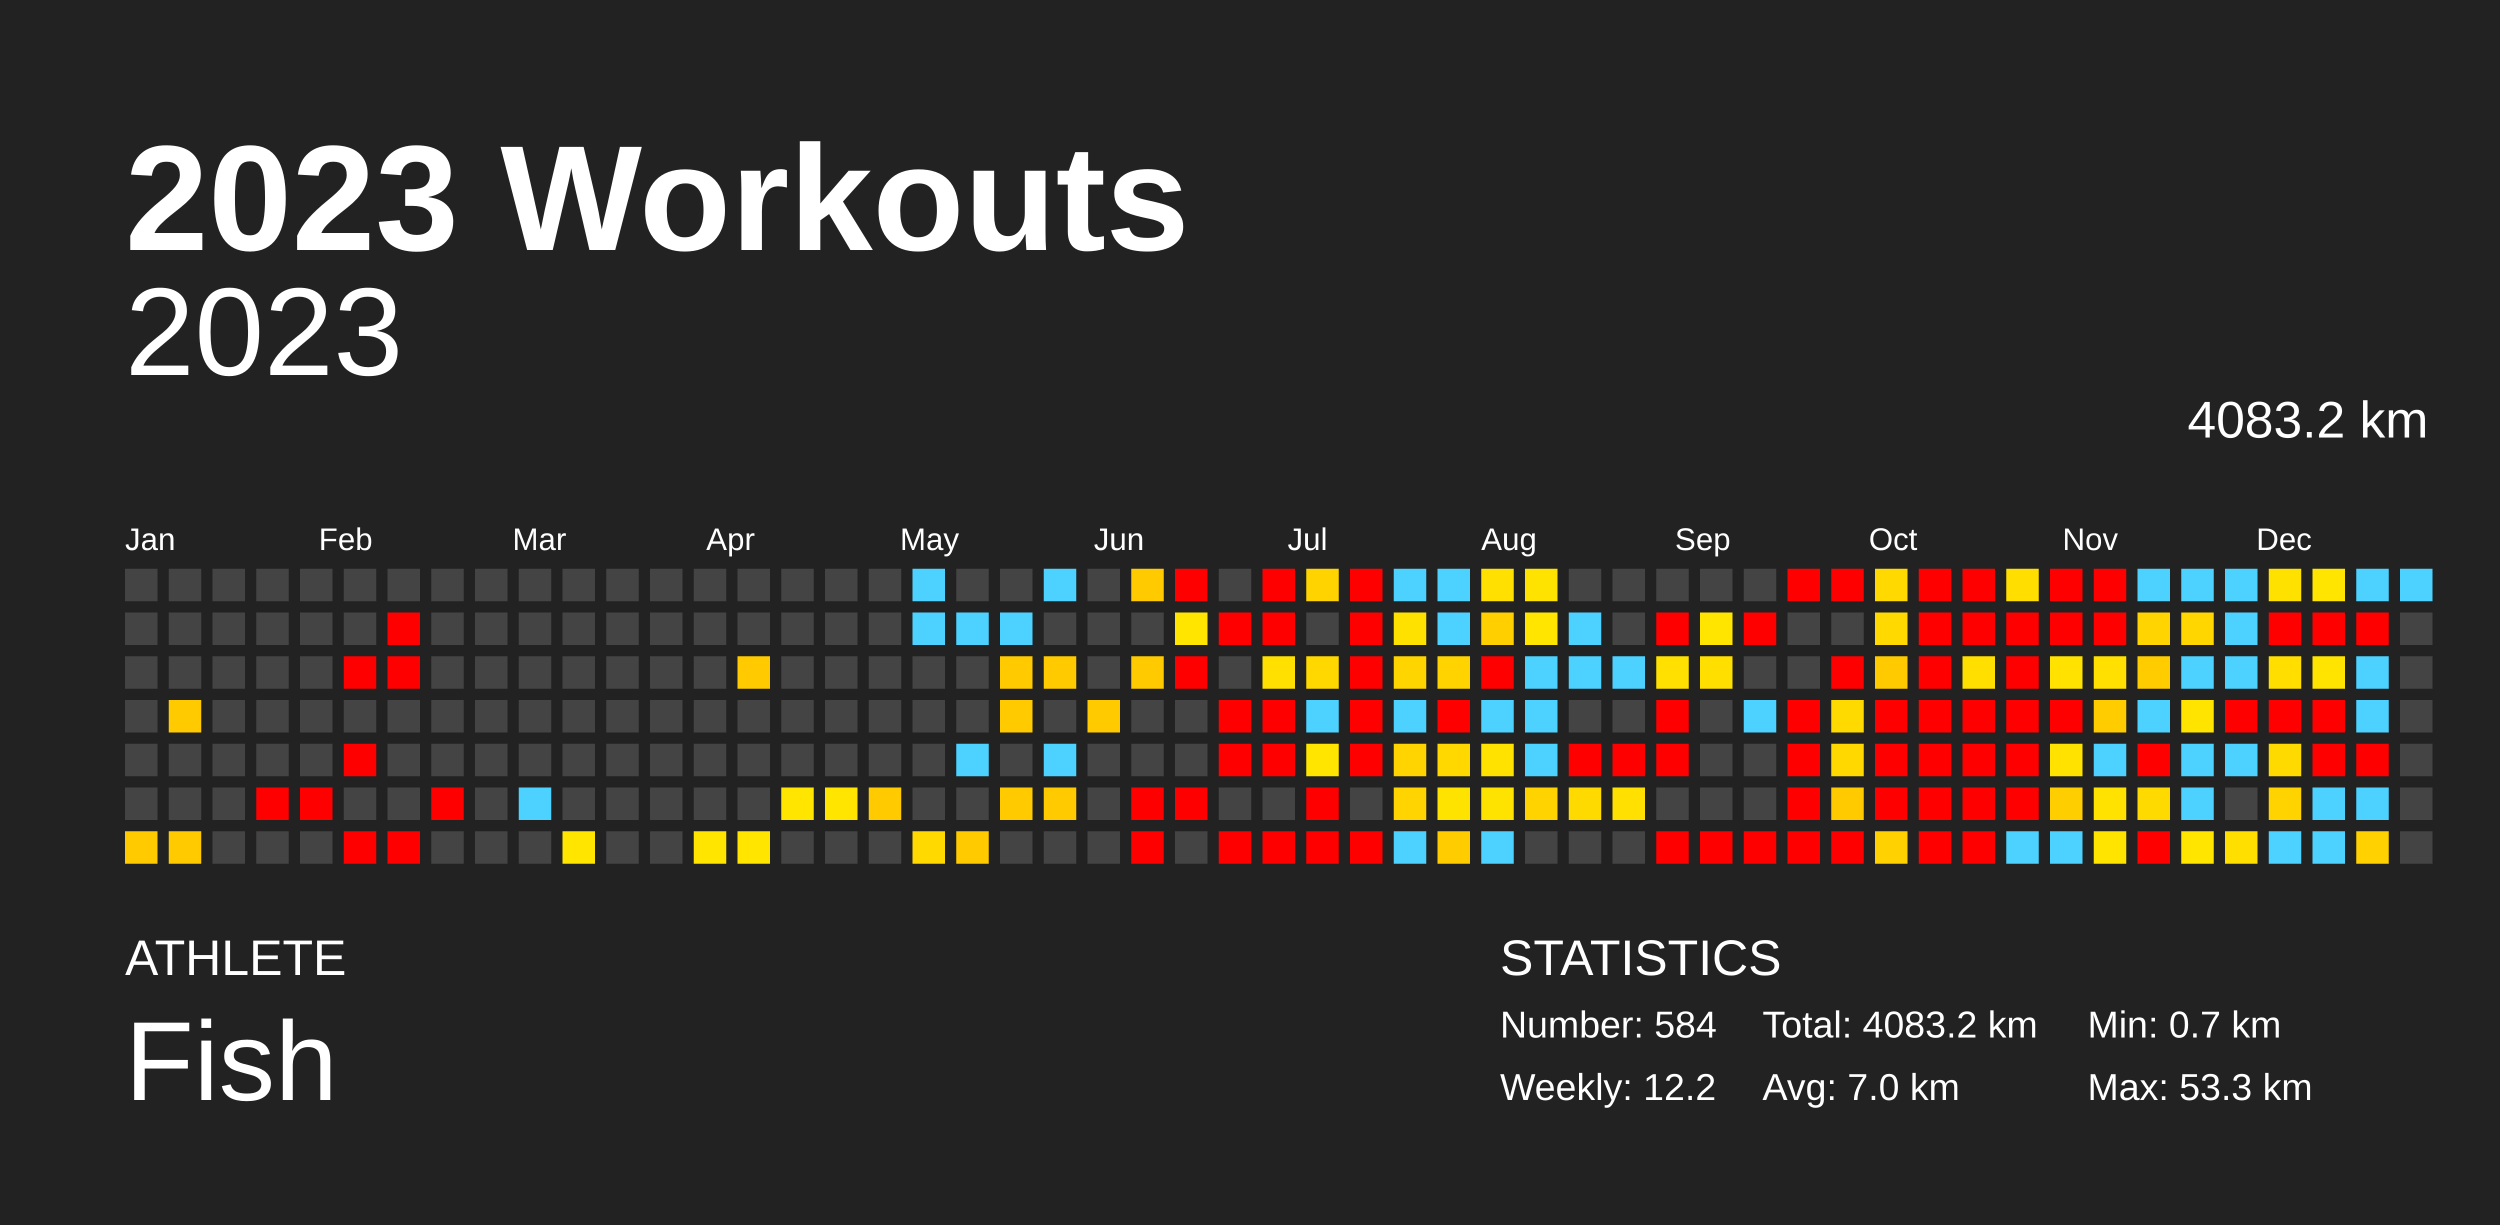
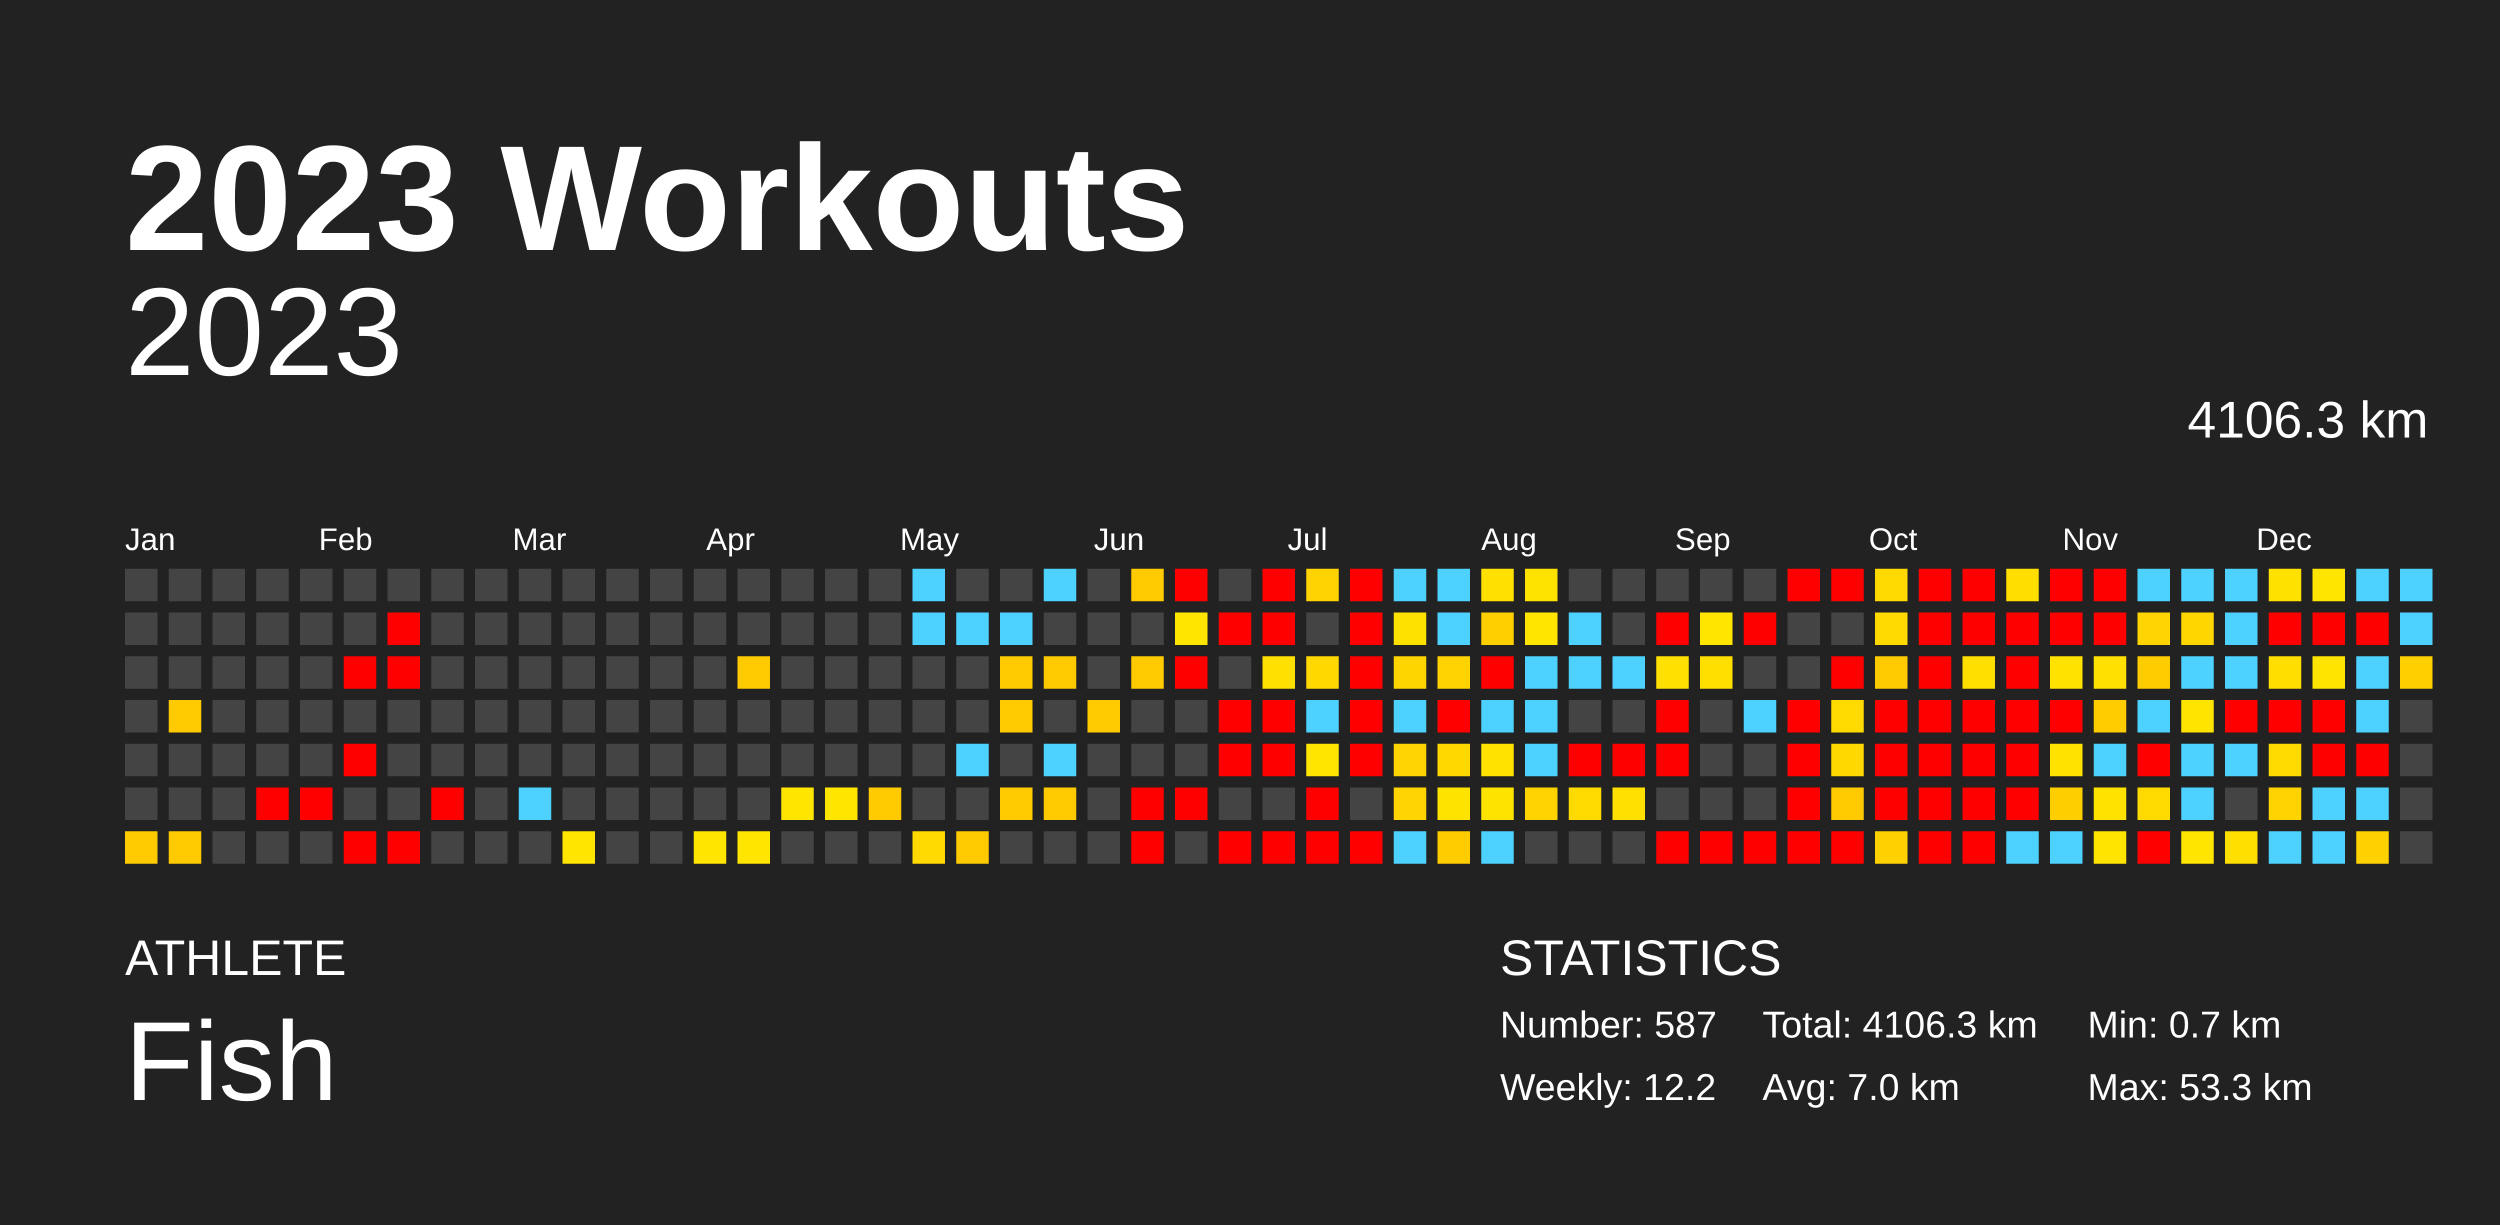
<svg xmlns="http://www.w3.org/2000/svg" baseProfile="full" height="98mm" version="1.1" viewBox="0,0,200,98" width="200mm">
  <defs />
  <rect fill="#222222" height="98" width="200" x="0" y="0" />
  <text fill="#FFFFFF" style="font-size:12px; font-family:Arial; font-weight:bold;" x="10" y="20">2023 Workouts</text>
  <text fill="#FFFFFF" style="font-size:4px; font-family:Arial" x="10" y="78">ATHLETE</text>
  <text fill="#FFFFFF" style="font-size:9px; font-family:Arial" x="10" y="88">Fish</text>
  <text fill="#FFFFFF" style="font-size:4px; font-family:Arial" x="120" y="78">STATISTICS</text>
-   <text fill="#FFFFFF" style="font-size:3px; font-family:Arial" x="120" y="83">Number: 584</text>
+   <text fill="#FFFFFF" style="font-size:3px; font-family:Arial" x="120" y="83">Number: 587</text>
  <text fill="#FFFFFF" style="font-size:3px; font-family:Arial" x="120" y="88">Weekly: 12.2</text>
-   <text fill="#FFFFFF" style="font-size:3px; font-family:Arial" x="141" y="83">Total: 4083.2 km</text>
+   <text fill="#FFFFFF" style="font-size:3px; font-family:Arial" x="141" y="83">Total: 4106.3 km</text>
  <text fill="#FFFFFF" style="font-size:3px; font-family:Arial" x="141" y="88">Avg: 7.0 km</text>
  <text fill="#FFFFFF" style="font-size:3px; font-family:Arial" x="167" y="83">Min: 0.7 km</text>
  <text fill="#FFFFFF" style="font-size:3px; font-family:Arial" x="167" y="88">Max: 53.3 km</text>
  <text alignment-baseline="hanging" fill="#FFFFFF" style="font-size:10.0px; font-family:Arial;" x="10" y="30">2023</text>
-   <text alignment-baseline="hanging" fill="#FFFFFF" style="font-size:4.125px; font-family:Arial;" x="175" y="35">4083.2 km</text>
+   <text alignment-baseline="hanging" fill="#FFFFFF" style="font-size:4.125px; font-family:Arial;" x="175" y="35">4106.3 km</text>
  <text fill="#FFFFFF" style="font-size:2.5px; font-family:Arial" x="10.0" y="44">Jan</text>
  <text fill="#FFFFFF" style="font-size:2.5px; font-family:Arial" x="25.5" y="44">Feb</text>
  <text fill="#FFFFFF" style="font-size:2.5px; font-family:Arial" x="41.0" y="44">Mar</text>
  <text fill="#FFFFFF" style="font-size:2.5px; font-family:Arial" x="56.5" y="44">Apr</text>
  <text fill="#FFFFFF" style="font-size:2.5px; font-family:Arial" x="72.0" y="44">May</text>
  <text fill="#FFFFFF" style="font-size:2.5px; font-family:Arial" x="87.5" y="44">Jun</text>
  <text fill="#FFFFFF" style="font-size:2.5px; font-family:Arial" x="103.0" y="44">Jul</text>
  <text fill="#FFFFFF" style="font-size:2.5px; font-family:Arial" x="118.5" y="44">Aug</text>
  <text fill="#FFFFFF" style="font-size:2.5px; font-family:Arial" x="134.0" y="44">Sep</text>
  <text fill="#FFFFFF" style="font-size:2.5px; font-family:Arial" x="149.5" y="44">Oct</text>
  <text fill="#FFFFFF" style="font-size:2.5px; font-family:Arial" x="165.0" y="44">Nov</text>
  <text fill="#FFFFFF" style="font-size:2.5px; font-family:Arial" x="180.5" y="44">Dec</text>
  <rect fill="#444444" height="2.6" width="2.6" x="10.0" y="45.5" />
  <rect fill="#444444" height="2.6" width="2.6" x="10.0" y="49.0" />
  <rect fill="#444444" height="2.6" width="2.6" x="10.0" y="52.5" />
  <rect fill="#444444" height="2.6" width="2.6" x="10.0" y="56.0" />
  <rect fill="#444444" height="2.6" width="2.6" x="10.0" y="59.5" />
  <rect fill="#444444" height="2.6" width="2.6" x="10.0" y="63.0" />
  <rect fill="#ffca00" height="2.6" width="2.6" x="10.0" y="66.5" />
  <rect fill="#444444" height="2.6" width="2.6" x="13.5" y="45.5" />
  <rect fill="#444444" height="2.6" width="2.6" x="13.5" y="49.0" />
  <rect fill="#444444" height="2.6" width="2.6" x="13.5" y="52.5" />
  <rect fill="#ffca00" height="2.6" width="2.6" x="13.5" y="56.0" />
  <rect fill="#444444" height="2.6" width="2.6" x="13.5" y="59.5" />
  <rect fill="#444444" height="2.6" width="2.6" x="13.5" y="63.0" />
  <rect fill="#ffca00" height="2.6" width="2.6" x="13.5" y="66.5" />
  <rect fill="#444444" height="2.6" width="2.6" x="17.0" y="45.5" />
  <rect fill="#444444" height="2.6" width="2.6" x="17.0" y="49.0" />
  <rect fill="#444444" height="2.6" width="2.6" x="17.0" y="52.5" />
  <rect fill="#444444" height="2.6" width="2.6" x="17.0" y="56.0" />
  <rect fill="#444444" height="2.6" width="2.6" x="17.0" y="59.5" />
  <rect fill="#444444" height="2.6" width="2.6" x="17.0" y="63.0" />
  <rect fill="#444444" height="2.6" width="2.6" x="17.0" y="66.5" />
  <rect fill="#444444" height="2.6" width="2.6" x="20.5" y="45.5" />
  <rect fill="#444444" height="2.6" width="2.6" x="20.5" y="49.0" />
  <rect fill="#444444" height="2.6" width="2.6" x="20.5" y="52.5" />
  <rect fill="#444444" height="2.6" width="2.6" x="20.5" y="56.0" />
  <rect fill="#444444" height="2.6" width="2.6" x="20.5" y="59.5" />
  <rect fill="red" height="2.6" width="2.6" x="20.5" y="63.0" />
  <rect fill="#444444" height="2.6" width="2.6" x="20.5" y="66.5" />
  <rect fill="#444444" height="2.6" width="2.6" x="24.0" y="45.5" />
  <rect fill="#444444" height="2.6" width="2.6" x="24.0" y="49.0" />
  <rect fill="#444444" height="2.6" width="2.6" x="24.0" y="52.5" />
  <rect fill="#444444" height="2.6" width="2.6" x="24.0" y="56.0" />
  <rect fill="#444444" height="2.6" width="2.6" x="24.0" y="59.5" />
  <rect fill="red" height="2.6" width="2.6" x="24.0" y="63.0" />
  <rect fill="#444444" height="2.6" width="2.6" x="24.0" y="66.5" />
  <rect fill="#444444" height="2.6" width="2.6" x="27.5" y="45.5" />
  <rect fill="#444444" height="2.6" width="2.6" x="27.5" y="49.0" />
  <rect fill="red" height="2.6" width="2.6" x="27.5" y="52.5" />
  <rect fill="#444444" height="2.6" width="2.6" x="27.5" y="56.0" />
  <rect fill="red" height="2.6" width="2.6" x="27.5" y="59.5" />
  <rect fill="#444444" height="2.6" width="2.6" x="27.5" y="63.0" />
  <rect fill="red" height="2.6" width="2.6" x="27.5" y="66.5" />
  <rect fill="#444444" height="2.6" width="2.6" x="31.0" y="45.5" />
  <rect fill="red" height="2.6" width="2.6" x="31.0" y="49.0" />
  <rect fill="red" height="2.6" width="2.6" x="31.0" y="52.5" />
  <rect fill="#444444" height="2.6" width="2.6" x="31.0" y="56.0" />
  <rect fill="#444444" height="2.6" width="2.6" x="31.0" y="59.5" />
  <rect fill="#444444" height="2.6" width="2.6" x="31.0" y="63.0" />
  <rect fill="red" height="2.6" width="2.6" x="31.0" y="66.5" />
  <rect fill="#444444" height="2.6" width="2.6" x="34.5" y="45.5" />
  <rect fill="#444444" height="2.6" width="2.6" x="34.5" y="49.0" />
  <rect fill="#444444" height="2.6" width="2.6" x="34.5" y="52.5" />
  <rect fill="#444444" height="2.6" width="2.6" x="34.5" y="56.0" />
  <rect fill="#444444" height="2.6" width="2.6" x="34.5" y="59.5" />
  <rect fill="red" height="2.6" width="2.6" x="34.5" y="63.0" />
  <rect fill="#444444" height="2.6" width="2.6" x="34.5" y="66.5" />
  <rect fill="#444444" height="2.6" width="2.6" x="38.0" y="45.5" />
  <rect fill="#444444" height="2.6" width="2.6" x="38.0" y="49.0" />
  <rect fill="#444444" height="2.6" width="2.6" x="38.0" y="52.5" />
  <rect fill="#444444" height="2.6" width="2.6" x="38.0" y="56.0" />
  <rect fill="#444444" height="2.6" width="2.6" x="38.0" y="59.5" />
  <rect fill="#444444" height="2.6" width="2.6" x="38.0" y="63.0" />
  <rect fill="#444444" height="2.6" width="2.6" x="38.0" y="66.5" />
  <rect fill="#444444" height="2.6" width="2.6" x="41.5" y="45.5" />
  <rect fill="#444444" height="2.6" width="2.6" x="41.5" y="49.0" />
  <rect fill="#444444" height="2.6" width="2.6" x="41.5" y="52.5" />
  <rect fill="#444444" height="2.6" width="2.6" x="41.5" y="56.0" />
  <rect fill="#444444" height="2.6" width="2.6" x="41.5" y="59.5" />
  <rect fill="#4dd2ff" height="2.6" width="2.6" x="41.5" y="63.0" />
  <rect fill="#444444" height="2.6" width="2.6" x="41.5" y="66.5" />
  <rect fill="#444444" height="2.6" width="2.6" x="45.0" y="45.5" />
  <rect fill="#444444" height="2.6" width="2.6" x="45.0" y="49.0" />
  <rect fill="#444444" height="2.6" width="2.6" x="45.0" y="52.5" />
  <rect fill="#444444" height="2.6" width="2.6" x="45.0" y="56.0" />
  <rect fill="#444444" height="2.6" width="2.6" x="45.0" y="59.5" />
  <rect fill="#444444" height="2.6" width="2.6" x="45.0" y="63.0" />
  <rect fill="#ffe500" height="2.6" width="2.6" x="45.0" y="66.5" />
  <rect fill="#444444" height="2.6" width="2.6" x="48.5" y="45.5" />
  <rect fill="#444444" height="2.6" width="2.6" x="48.5" y="49.0" />
  <rect fill="#444444" height="2.6" width="2.6" x="48.5" y="52.5" />
  <rect fill="#444444" height="2.6" width="2.6" x="48.5" y="56.0" />
  <rect fill="#444444" height="2.6" width="2.6" x="48.5" y="59.5" />
  <rect fill="#444444" height="2.6" width="2.6" x="48.5" y="63.0" />
  <rect fill="#444444" height="2.6" width="2.6" x="48.5" y="66.5" />
  <rect fill="#444444" height="2.6" width="2.6" x="52.0" y="45.5" />
  <rect fill="#444444" height="2.6" width="2.6" x="52.0" y="49.0" />
  <rect fill="#444444" height="2.6" width="2.6" x="52.0" y="52.5" />
  <rect fill="#444444" height="2.6" width="2.6" x="52.0" y="56.0" />
  <rect fill="#444444" height="2.6" width="2.6" x="52.0" y="59.5" />
  <rect fill="#444444" height="2.6" width="2.6" x="52.0" y="63.0" />
  <rect fill="#444444" height="2.6" width="2.6" x="52.0" y="66.5" />
  <rect fill="#444444" height="2.6" width="2.6" x="55.5" y="45.5" />
  <rect fill="#444444" height="2.6" width="2.6" x="55.5" y="49.0" />
  <rect fill="#444444" height="2.6" width="2.6" x="55.5" y="52.5" />
  <rect fill="#444444" height="2.6" width="2.6" x="55.5" y="56.0" />
  <rect fill="#444444" height="2.6" width="2.6" x="55.5" y="59.5" />
  <rect fill="#444444" height="2.6" width="2.6" x="55.5" y="63.0" />
  <rect fill="#ffe500" height="2.6" width="2.6" x="55.5" y="66.5" />
  <rect fill="#444444" height="2.6" width="2.6" x="59.0" y="45.5" />
  <rect fill="#444444" height="2.6" width="2.6" x="59.0" y="49.0" />
  <rect fill="#ffca00" height="2.6" width="2.6" x="59.0" y="52.5" />
  <rect fill="#444444" height="2.6" width="2.6" x="59.0" y="56.0" />
  <rect fill="#444444" height="2.6" width="2.6" x="59.0" y="59.5" />
  <rect fill="#444444" height="2.6" width="2.6" x="59.0" y="63.0" />
  <rect fill="#ffe500" height="2.6" width="2.6" x="59.0" y="66.5" />
  <rect fill="#444444" height="2.6" width="2.6" x="62.5" y="45.5" />
  <rect fill="#444444" height="2.6" width="2.6" x="62.5" y="49.0" />
  <rect fill="#444444" height="2.6" width="2.6" x="62.5" y="52.5" />
  <rect fill="#444444" height="2.6" width="2.6" x="62.5" y="56.0" />
  <rect fill="#444444" height="2.6" width="2.6" x="62.5" y="59.5" />
  <rect fill="#ffe500" height="2.6" width="2.6" x="62.5" y="63.0" />
  <rect fill="#444444" height="2.6" width="2.6" x="62.5" y="66.5" />
  <rect fill="#444444" height="2.6" width="2.6" x="66.0" y="45.5" />
  <rect fill="#444444" height="2.6" width="2.6" x="66.0" y="49.0" />
  <rect fill="#444444" height="2.6" width="2.6" x="66.0" y="52.5" />
  <rect fill="#444444" height="2.6" width="2.6" x="66.0" y="56.0" />
  <rect fill="#444444" height="2.6" width="2.6" x="66.0" y="59.5" />
  <rect fill="#ffe500" height="2.6" width="2.6" x="66.0" y="63.0" />
  <rect fill="#444444" height="2.6" width="2.6" x="66.0" y="66.5" />
  <rect fill="#444444" height="2.6" width="2.6" x="69.5" y="45.5" />
  <rect fill="#444444" height="2.6" width="2.6" x="69.5" y="49.0" />
  <rect fill="#444444" height="2.6" width="2.6" x="69.5" y="52.5" />
  <rect fill="#444444" height="2.6" width="2.6" x="69.5" y="56.0" />
  <rect fill="#444444" height="2.6" width="2.6" x="69.5" y="59.5" />
  <rect fill="#ffca00" height="2.6" width="2.6" x="69.5" y="63.0" />
  <rect fill="#444444" height="2.6" width="2.6" x="69.5" y="66.5" />
  <rect fill="#4dd2ff" height="2.6" width="2.6" x="73.0" y="45.5" />
  <rect fill="#4dd2ff" height="2.6" width="2.6" x="73.0" y="49.0" />
  <rect fill="#444444" height="2.6" width="2.6" x="73.0" y="52.5" />
  <rect fill="#444444" height="2.6" width="2.6" x="73.0" y="56.0" />
  <rect fill="#444444" height="2.6" width="2.6" x="73.0" y="59.5" />
  <rect fill="#444444" height="2.6" width="2.6" x="73.0" y="63.0" />
  <rect fill="#ffd900" height="2.6" width="2.6" x="73.0" y="66.5" />
  <rect fill="#444444" height="2.6" width="2.6" x="76.5" y="45.5" />
  <rect fill="#4dd2ff" height="2.6" width="2.6" x="76.5" y="49.0" />
  <rect fill="#444444" height="2.6" width="2.6" x="76.5" y="52.5" />
  <rect fill="#444444" height="2.6" width="2.6" x="76.5" y="56.0" />
  <rect fill="#4dd2ff" height="2.6" width="2.6" x="76.5" y="59.5" />
  <rect fill="#444444" height="2.6" width="2.6" x="76.5" y="63.0" />
  <rect fill="#ffca00" height="2.6" width="2.6" x="76.5" y="66.5" />
  <rect fill="#444444" height="2.6" width="2.6" x="80.0" y="45.5" />
  <rect fill="#4dd2ff" height="2.6" width="2.6" x="80.0" y="49.0" />
  <rect fill="#ffca00" height="2.6" width="2.6" x="80.0" y="52.5" />
  <rect fill="#ffca00" height="2.6" width="2.6" x="80.0" y="56.0" />
  <rect fill="#444444" height="2.6" width="2.6" x="80.0" y="59.5" />
  <rect fill="#ffca00" height="2.6" width="2.6" x="80.0" y="63.0" />
  <rect fill="#444444" height="2.6" width="2.6" x="80.0" y="66.5" />
  <rect fill="#4dd2ff" height="2.6" width="2.6" x="83.5" y="45.5" />
  <rect fill="#444444" height="2.6" width="2.6" x="83.5" y="49.0" />
  <rect fill="#ffca00" height="2.6" width="2.6" x="83.5" y="52.5" />
  <rect fill="#444444" height="2.6" width="2.6" x="83.5" y="56.0" />
  <rect fill="#4dd2ff" height="2.6" width="2.6" x="83.5" y="59.5" />
  <rect fill="#ffca00" height="2.6" width="2.6" x="83.5" y="63.0" />
  <rect fill="#444444" height="2.6" width="2.6" x="83.5" y="66.5" />
  <rect fill="#444444" height="2.6" width="2.6" x="87.0" y="45.5" />
  <rect fill="#444444" height="2.6" width="2.6" x="87.0" y="49.0" />
  <rect fill="#444444" height="2.6" width="2.6" x="87.0" y="52.5" />
  <rect fill="#ffca00" height="2.6" width="2.6" x="87.0" y="56.0" />
  <rect fill="#444444" height="2.6" width="2.6" x="87.0" y="59.5" />
  <rect fill="#444444" height="2.6" width="2.6" x="87.0" y="63.0" />
  <rect fill="#444444" height="2.6" width="2.6" x="87.0" y="66.5" />
  <rect fill="#ffca00" height="2.6" width="2.6" x="90.5" y="45.5" />
  <rect fill="#444444" height="2.6" width="2.6" x="90.5" y="49.0" />
  <rect fill="#ffca00" height="2.6" width="2.6" x="90.5" y="52.5" />
  <rect fill="#444444" height="2.6" width="2.6" x="90.5" y="56.0" />
  <rect fill="#444444" height="2.6" width="2.6" x="90.5" y="59.5" />
  <rect fill="red" height="2.6" width="2.6" x="90.5" y="63.0" />
  <rect fill="red" height="2.6" width="2.6" x="90.5" y="66.5" />
  <rect fill="red" height="2.6" width="2.6" x="94.0" y="45.5" />
  <rect fill="#ffe500" height="2.6" width="2.6" x="94.0" y="49.0" />
  <rect fill="red" height="2.6" width="2.6" x="94.0" y="52.5" />
  <rect fill="#444444" height="2.6" width="2.6" x="94.0" y="56.0" />
  <rect fill="#444444" height="2.6" width="2.6" x="94.0" y="59.5" />
  <rect fill="red" height="2.6" width="2.6" x="94.0" y="63.0" />
  <rect fill="#444444" height="2.6" width="2.6" x="94.0" y="66.5" />
  <rect fill="#444444" height="2.6" width="2.6" x="97.5" y="45.5" />
  <rect fill="red" height="2.6" width="2.6" x="97.5" y="49.0" />
  <rect fill="#444444" height="2.6" width="2.6" x="97.5" y="52.5" />
  <rect fill="red" height="2.6" width="2.6" x="97.5" y="56.0" />
  <rect fill="red" height="2.6" width="2.6" x="97.5" y="59.5" />
  <rect fill="#444444" height="2.6" width="2.6" x="97.5" y="63.0" />
  <rect fill="red" height="2.6" width="2.6" x="97.5" y="66.5" />
  <rect fill="red" height="2.6" width="2.6" x="101.0" y="45.5" />
  <rect fill="red" height="2.6" width="2.6" x="101.0" y="49.0" />
  <rect fill="#ffe000" height="2.6" width="2.6" x="101.0" y="52.5" />
  <rect fill="red" height="2.6" width="2.6" x="101.0" y="56.0" />
  <rect fill="red" height="2.6" width="2.6" x="101.0" y="59.5" />
  <rect fill="#444444" height="2.6" width="2.6" x="101.0" y="63.0" />
  <rect fill="red" height="2.6" width="2.6" x="101.0" y="66.5" />
  <rect fill="#ffd300" height="2.6" width="2.6" x="104.5" y="45.5" />
  <rect fill="#444444" height="2.6" width="2.6" x="104.5" y="49.0" />
  <rect fill="#ffd800" height="2.6" width="2.6" x="104.5" y="52.5" />
  <rect fill="#4dd2ff" height="2.6" width="2.6" x="104.5" y="56.0" />
  <rect fill="#ffe500" height="2.6" width="2.6" x="104.5" y="59.5" />
  <rect fill="red" height="2.6" width="2.6" x="104.5" y="63.0" />
  <rect fill="red" height="2.6" width="2.6" x="104.5" y="66.5" />
  <rect fill="red" height="2.6" width="2.6" x="108.0" y="45.5" />
  <rect fill="red" height="2.6" width="2.6" x="108.0" y="49.0" />
  <rect fill="red" height="2.6" width="2.6" x="108.0" y="52.5" />
  <rect fill="red" height="2.6" width="2.6" x="108.0" y="56.0" />
  <rect fill="red" height="2.6" width="2.6" x="108.0" y="59.5" />
  <rect fill="#444444" height="2.6" width="2.6" x="108.0" y="63.0" />
  <rect fill="red" height="2.6" width="2.6" x="108.0" y="66.5" />
  <rect fill="#4dd2ff" height="2.6" width="2.6" x="111.5" y="45.5" />
  <rect fill="#ffe100" height="2.6" width="2.6" x="111.5" y="49.0" />
  <rect fill="#ffd500" height="2.6" width="2.6" x="111.5" y="52.5" />
  <rect fill="#4dd2ff" height="2.6" width="2.6" x="111.5" y="56.0" />
  <rect fill="#ffd400" height="2.6" width="2.6" x="111.5" y="59.5" />
  <rect fill="#ffd400" height="2.6" width="2.6" x="111.5" y="63.0" />
  <rect fill="#4dd2ff" height="2.6" width="2.6" x="111.5" y="66.5" />
  <rect fill="#4dd2ff" height="2.6" width="2.6" x="115.0" y="45.5" />
  <rect fill="#4dd2ff" height="2.6" width="2.6" x="115.0" y="49.0" />
  <rect fill="#ffd300" height="2.6" width="2.6" x="115.0" y="52.5" />
  <rect fill="red" height="2.6" width="2.6" x="115.0" y="56.0" />
  <rect fill="#ffd800" height="2.6" width="2.6" x="115.0" y="59.5" />
  <rect fill="#ffe300" height="2.6" width="2.6" x="115.0" y="63.0" />
  <rect fill="#ffcc00" height="2.6" width="2.6" x="115.0" y="66.5" />
  <rect fill="#ffe000" height="2.6" width="2.6" x="118.5" y="45.5" />
  <rect fill="#ffcf00" height="2.6" width="2.6" x="118.5" y="49.0" />
  <rect fill="red" height="2.6" width="2.6" x="118.5" y="52.5" />
  <rect fill="#4dd2ff" height="2.6" width="2.6" x="118.5" y="56.0" />
  <rect fill="#ffe200" height="2.6" width="2.6" x="118.5" y="59.5" />
  <rect fill="#ffe300" height="2.6" width="2.6" x="118.5" y="63.0" />
  <rect fill="#4dd2ff" height="2.6" width="2.6" x="118.5" y="66.5" />
  <rect fill="#ffe300" height="2.6" width="2.6" x="122.0" y="45.5" />
  <rect fill="#ffe500" height="2.6" width="2.6" x="122.0" y="49.0" />
  <rect fill="#4dd2ff" height="2.6" width="2.6" x="122.0" y="52.5" />
  <rect fill="#4dd2ff" height="2.6" width="2.6" x="122.0" y="56.0" />
  <rect fill="#4dd2ff" height="2.6" width="2.6" x="122.0" y="59.5" />
  <rect fill="#ffd300" height="2.6" width="2.6" x="122.0" y="63.0" />
  <rect fill="#444444" height="2.6" width="2.6" x="122.0" y="66.5" />
  <rect fill="#444444" height="2.6" width="2.6" x="125.5" y="45.5" />
  <rect fill="#4dd2ff" height="2.6" width="2.6" x="125.5" y="49.0" />
  <rect fill="#4dd2ff" height="2.6" width="2.6" x="125.5" y="52.5" />
  <rect fill="#444444" height="2.6" width="2.6" x="125.5" y="56.0" />
  <rect fill="red" height="2.6" width="2.6" x="125.5" y="59.5" />
  <rect fill="#ffda00" height="2.6" width="2.6" x="125.5" y="63.0" />
  <rect fill="#444444" height="2.6" width="2.6" x="125.5" y="66.5" />
  <rect fill="#444444" height="2.6" width="2.6" x="129.0" y="45.5" />
  <rect fill="#444444" height="2.6" width="2.6" x="129.0" y="49.0" />
  <rect fill="#4dd2ff" height="2.6" width="2.6" x="129.0" y="52.5" />
  <rect fill="#444444" height="2.6" width="2.6" x="129.0" y="56.0" />
  <rect fill="red" height="2.6" width="2.6" x="129.0" y="59.5" />
  <rect fill="#ffe000" height="2.6" width="2.6" x="129.0" y="63.0" />
  <rect fill="#444444" height="2.6" width="2.6" x="129.0" y="66.5" />
  <rect fill="#444444" height="2.6" width="2.6" x="132.5" y="45.5" />
  <rect fill="red" height="2.6" width="2.6" x="132.5" y="49.0" />
  <rect fill="#ffe000" height="2.6" width="2.6" x="132.5" y="52.5" />
  <rect fill="red" height="2.6" width="2.6" x="132.5" y="56.0" />
  <rect fill="red" height="2.6" width="2.6" x="132.5" y="59.5" />
  <rect fill="#444444" height="2.6" width="2.6" x="132.5" y="63.0" />
  <rect fill="red" height="2.6" width="2.6" x="132.5" y="66.5" />
  <rect fill="#444444" height="2.6" width="2.6" x="136.0" y="45.5" />
  <rect fill="#ffe500" height="2.6" width="2.6" x="136.0" y="49.0" />
  <rect fill="#ffdf00" height="2.6" width="2.6" x="136.0" y="52.5" />
  <rect fill="#444444" height="2.6" width="2.6" x="136.0" y="56.0" />
  <rect fill="#444444" height="2.6" width="2.6" x="136.0" y="59.5" />
  <rect fill="#444444" height="2.6" width="2.6" x="136.0" y="63.0" />
  <rect fill="red" height="2.6" width="2.6" x="136.0" y="66.5" />
  <rect fill="#444444" height="2.6" width="2.6" x="139.5" y="45.5" />
  <rect fill="red" height="2.6" width="2.6" x="139.5" y="49.0" />
  <rect fill="#444444" height="2.6" width="2.6" x="139.5" y="52.5" />
  <rect fill="#4dd2ff" height="2.6" width="2.6" x="139.5" y="56.0" />
  <rect fill="#444444" height="2.6" width="2.6" x="139.5" y="59.5" />
  <rect fill="#444444" height="2.6" width="2.6" x="139.5" y="63.0" />
  <rect fill="red" height="2.6" width="2.6" x="139.5" y="66.5" />
  <rect fill="red" height="2.6" width="2.6" x="143.0" y="45.5" />
  <rect fill="#444444" height="2.6" width="2.6" x="143.0" y="49.0" />
  <rect fill="#444444" height="2.6" width="2.6" x="143.0" y="52.5" />
  <rect fill="red" height="2.6" width="2.6" x="143.0" y="56.0" />
  <rect fill="red" height="2.6" width="2.6" x="143.0" y="59.5" />
  <rect fill="red" height="2.6" width="2.6" x="143.0" y="63.0" />
  <rect fill="red" height="2.6" width="2.6" x="143.0" y="66.5" />
  <rect fill="red" height="2.6" width="2.6" x="146.5" y="45.5" />
  <rect fill="#444444" height="2.6" width="2.6" x="146.5" y="49.0" />
  <rect fill="red" height="2.6" width="2.6" x="146.5" y="52.5" />
  <rect fill="#ffda00" height="2.6" width="2.6" x="146.5" y="56.0" />
  <rect fill="#ffd800" height="2.6" width="2.6" x="146.5" y="59.5" />
  <rect fill="#ffcb00" height="2.6" width="2.6" x="146.5" y="63.0" />
  <rect fill="red" height="2.6" width="2.6" x="146.5" y="66.5" />
  <rect fill="#ffd900" height="2.6" width="2.6" x="150.0" y="45.5" />
  <rect fill="#ffd900" height="2.6" width="2.6" x="150.0" y="49.0" />
  <rect fill="#ffca00" height="2.6" width="2.6" x="150.0" y="52.5" />
  <rect fill="red" height="2.6" width="2.6" x="150.0" y="56.0" />
  <rect fill="red" height="2.6" width="2.6" x="150.0" y="59.5" />
  <rect fill="red" height="2.6" width="2.6" x="150.0" y="63.0" />
  <rect fill="#ffd100" height="2.6" width="2.6" x="150.0" y="66.5" />
  <rect fill="red" height="2.6" width="2.6" x="153.5" y="45.5" />
  <rect fill="red" height="2.6" width="2.6" x="153.5" y="49.0" />
  <rect fill="red" height="2.6" width="2.6" x="153.5" y="52.5" />
  <rect fill="red" height="2.6" width="2.6" x="153.5" y="56.0" />
  <rect fill="red" height="2.6" width="2.6" x="153.5" y="59.5" />
  <rect fill="red" height="2.6" width="2.6" x="153.5" y="63.0" />
  <rect fill="red" height="2.6" width="2.6" x="153.5" y="66.5" />
  <rect fill="red" height="2.6" width="2.6" x="157.0" y="45.5" />
  <rect fill="red" height="2.6" width="2.6" x="157.0" y="49.0" />
  <rect fill="#ffdf00" height="2.6" width="2.6" x="157.0" y="52.5" />
  <rect fill="red" height="2.6" width="2.6" x="157.0" y="56.0" />
  <rect fill="red" height="2.6" width="2.6" x="157.0" y="59.5" />
  <rect fill="red" height="2.6" width="2.6" x="157.0" y="63.0" />
  <rect fill="red" height="2.6" width="2.6" x="157.0" y="66.5" />
  <rect fill="#ffde00" height="2.6" width="2.6" x="160.5" y="45.5" />
  <rect fill="red" height="2.6" width="2.6" x="160.5" y="49.0" />
  <rect fill="red" height="2.6" width="2.6" x="160.5" y="52.5" />
  <rect fill="red" height="2.6" width="2.6" x="160.5" y="56.0" />
  <rect fill="red" height="2.6" width="2.6" x="160.5" y="59.5" />
  <rect fill="red" height="2.6" width="2.6" x="160.5" y="63.0" />
  <rect fill="#4dd2ff" height="2.6" width="2.6" x="160.5" y="66.5" />
  <rect fill="red" height="2.6" width="2.6" x="164.0" y="45.5" />
  <rect fill="red" height="2.6" width="2.6" x="164.0" y="49.0" />
  <rect fill="#ffe200" height="2.6" width="2.6" x="164.0" y="52.5" />
  <rect fill="red" height="2.6" width="2.6" x="164.0" y="56.0" />
  <rect fill="#ffe200" height="2.6" width="2.6" x="164.0" y="59.5" />
  <rect fill="#ffce00" height="2.6" width="2.6" x="164.0" y="63.0" />
  <rect fill="#4dd2ff" height="2.6" width="2.6" x="164.0" y="66.5" />
  <rect fill="red" height="2.6" width="2.6" x="167.5" y="45.5" />
  <rect fill="red" height="2.6" width="2.6" x="167.5" y="49.0" />
  <rect fill="#ffe000" height="2.6" width="2.6" x="167.5" y="52.5" />
  <rect fill="#ffcc00" height="2.6" width="2.6" x="167.5" y="56.0" />
  <rect fill="#4dd2ff" height="2.6" width="2.6" x="167.5" y="59.5" />
  <rect fill="#ffe200" height="2.6" width="2.6" x="167.5" y="63.0" />
  <rect fill="#ffe400" height="2.6" width="2.6" x="167.5" y="66.5" />
  <rect fill="#4dd2ff" height="2.6" width="2.6" x="171.0" y="45.5" />
  <rect fill="#ffd400" height="2.6" width="2.6" x="171.0" y="49.0" />
  <rect fill="#ffcc00" height="2.6" width="2.6" x="171.0" y="52.5" />
  <rect fill="#4dd2ff" height="2.6" width="2.6" x="171.0" y="56.0" />
  <rect fill="red" height="2.6" width="2.6" x="171.0" y="59.5" />
  <rect fill="#ffda00" height="2.6" width="2.6" x="171.0" y="63.0" />
  <rect fill="red" height="2.6" width="2.6" x="171.0" y="66.5" />
  <rect fill="#4dd2ff" height="2.6" width="2.6" x="174.5" y="45.5" />
  <rect fill="#ffd600" height="2.6" width="2.6" x="174.5" y="49.0" />
  <rect fill="#4dd2ff" height="2.6" width="2.6" x="174.5" y="52.5" />
  <rect fill="#ffe400" height="2.6" width="2.6" x="174.5" y="56.0" />
  <rect fill="#4dd2ff" height="2.6" width="2.6" x="174.5" y="59.5" />
  <rect fill="#4dd2ff" height="2.6" width="2.6" x="174.5" y="63.0" />
  <rect fill="#ffe500" height="2.6" width="2.6" x="174.5" y="66.5" />
  <rect fill="#4dd2ff" height="2.6" width="2.6" x="178.0" y="45.5" />
  <rect fill="#4dd2ff" height="2.6" width="2.6" x="178.0" y="49.0" />
  <rect fill="#4dd2ff" height="2.6" width="2.6" x="178.0" y="52.5" />
  <rect fill="red" height="2.6" width="2.6" x="178.0" y="56.0" />
  <rect fill="#4dd2ff" height="2.6" width="2.6" x="178.0" y="59.5" />
  <rect fill="#444444" height="2.6" width="2.6" x="178.0" y="63.0" />
  <rect fill="#ffdf00" height="2.6" width="2.6" x="178.0" y="66.5" />
  <rect fill="#ffe100" height="2.6" width="2.6" x="181.5" y="45.5" />
  <rect fill="red" height="2.6" width="2.6" x="181.5" y="49.0" />
  <rect fill="#ffde00" height="2.6" width="2.6" x="181.5" y="52.5" />
  <rect fill="red" height="2.6" width="2.6" x="181.5" y="56.0" />
  <rect fill="#ffda00" height="2.6" width="2.6" x="181.5" y="59.5" />
  <rect fill="#ffd300" height="2.6" width="2.6" x="181.5" y="63.0" />
  <rect fill="#4dd2ff" height="2.6" width="2.6" x="181.5" y="66.5" />
  <rect fill="#ffe500" height="2.6" width="2.6" x="185.0" y="45.5" />
  <rect fill="red" height="2.6" width="2.6" x="185.0" y="49.0" />
  <rect fill="#ffe400" height="2.6" width="2.6" x="185.0" y="52.5" />
  <rect fill="red" height="2.6" width="2.6" x="185.0" y="56.0" />
  <rect fill="red" height="2.6" width="2.6" x="185.0" y="59.5" />
  <rect fill="#4dd2ff" height="2.6" width="2.6" x="185.0" y="63.0" />
  <rect fill="#4dd2ff" height="2.6" width="2.6" x="185.0" y="66.5" />
  <rect fill="#4dd2ff" height="2.6" width="2.6" x="188.5" y="45.5" />
  <rect fill="red" height="2.6" width="2.6" x="188.5" y="49.0" />
  <rect fill="#4dd2ff" height="2.6" width="2.6" x="188.5" y="52.5" />
  <rect fill="#4dd2ff" height="2.6" width="2.6" x="188.5" y="56.0" />
  <rect fill="red" height="2.6" width="2.6" x="188.5" y="59.5" />
  <rect fill="#4dd2ff" height="2.6" width="2.6" x="188.5" y="63.0" />
  <rect fill="#ffd100" height="2.6" width="2.6" x="188.5" y="66.5" />
  <rect fill="#4dd2ff" height="2.6" width="2.6" x="192.0" y="45.5" />
-   <rect fill="#444444" height="2.6" width="2.6" x="192.0" y="49.0" />
-   <rect fill="#444444" height="2.6" width="2.6" x="192.0" y="52.5" />
+   <rect fill="#4dd2ff" height="2.6" width="2.6" x="192.0" y="49.0" />
+   <rect fill="#ffd000" height="2.6" width="2.6" x="192.0" y="52.5" />
  <rect fill="#444444" height="2.6" width="2.6" x="192.0" y="56.0" />
  <rect fill="#444444" height="2.6" width="2.6" x="192.0" y="59.5" />
  <rect fill="#444444" height="2.6" width="2.6" x="192.0" y="63.0" />
  <rect fill="#444444" height="2.6" width="2.6" x="192.0" y="66.5" />
</svg>
